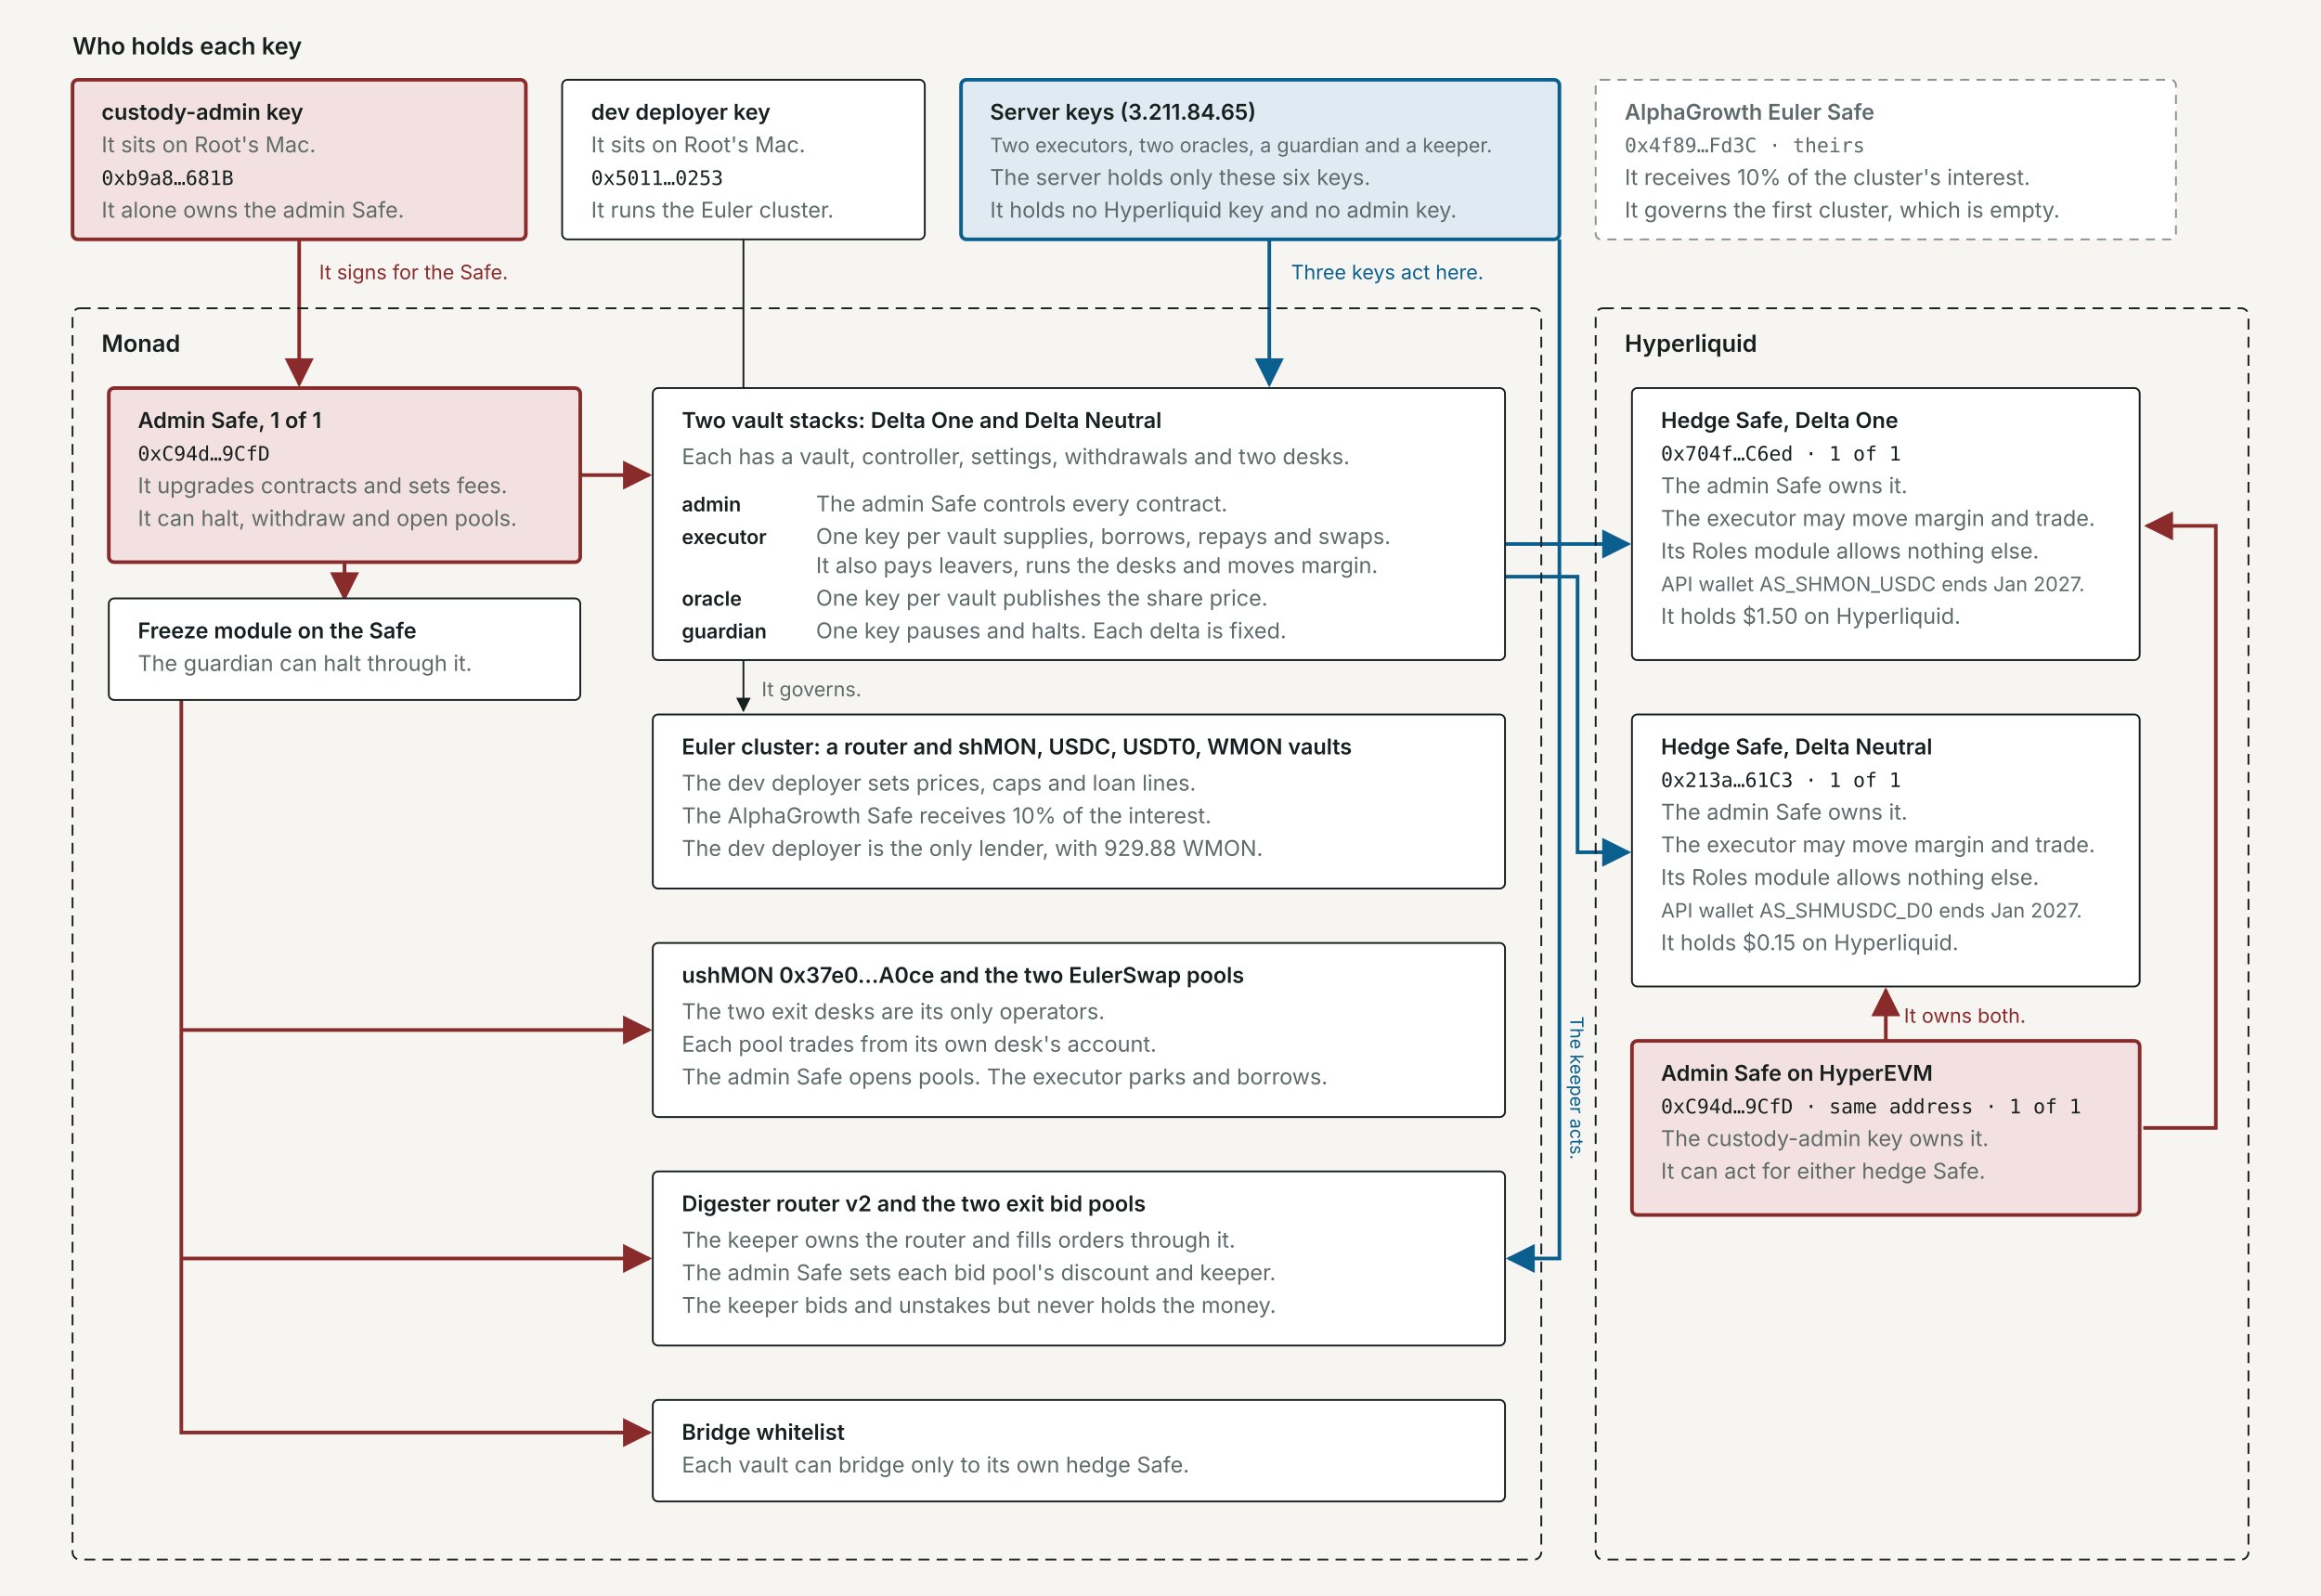
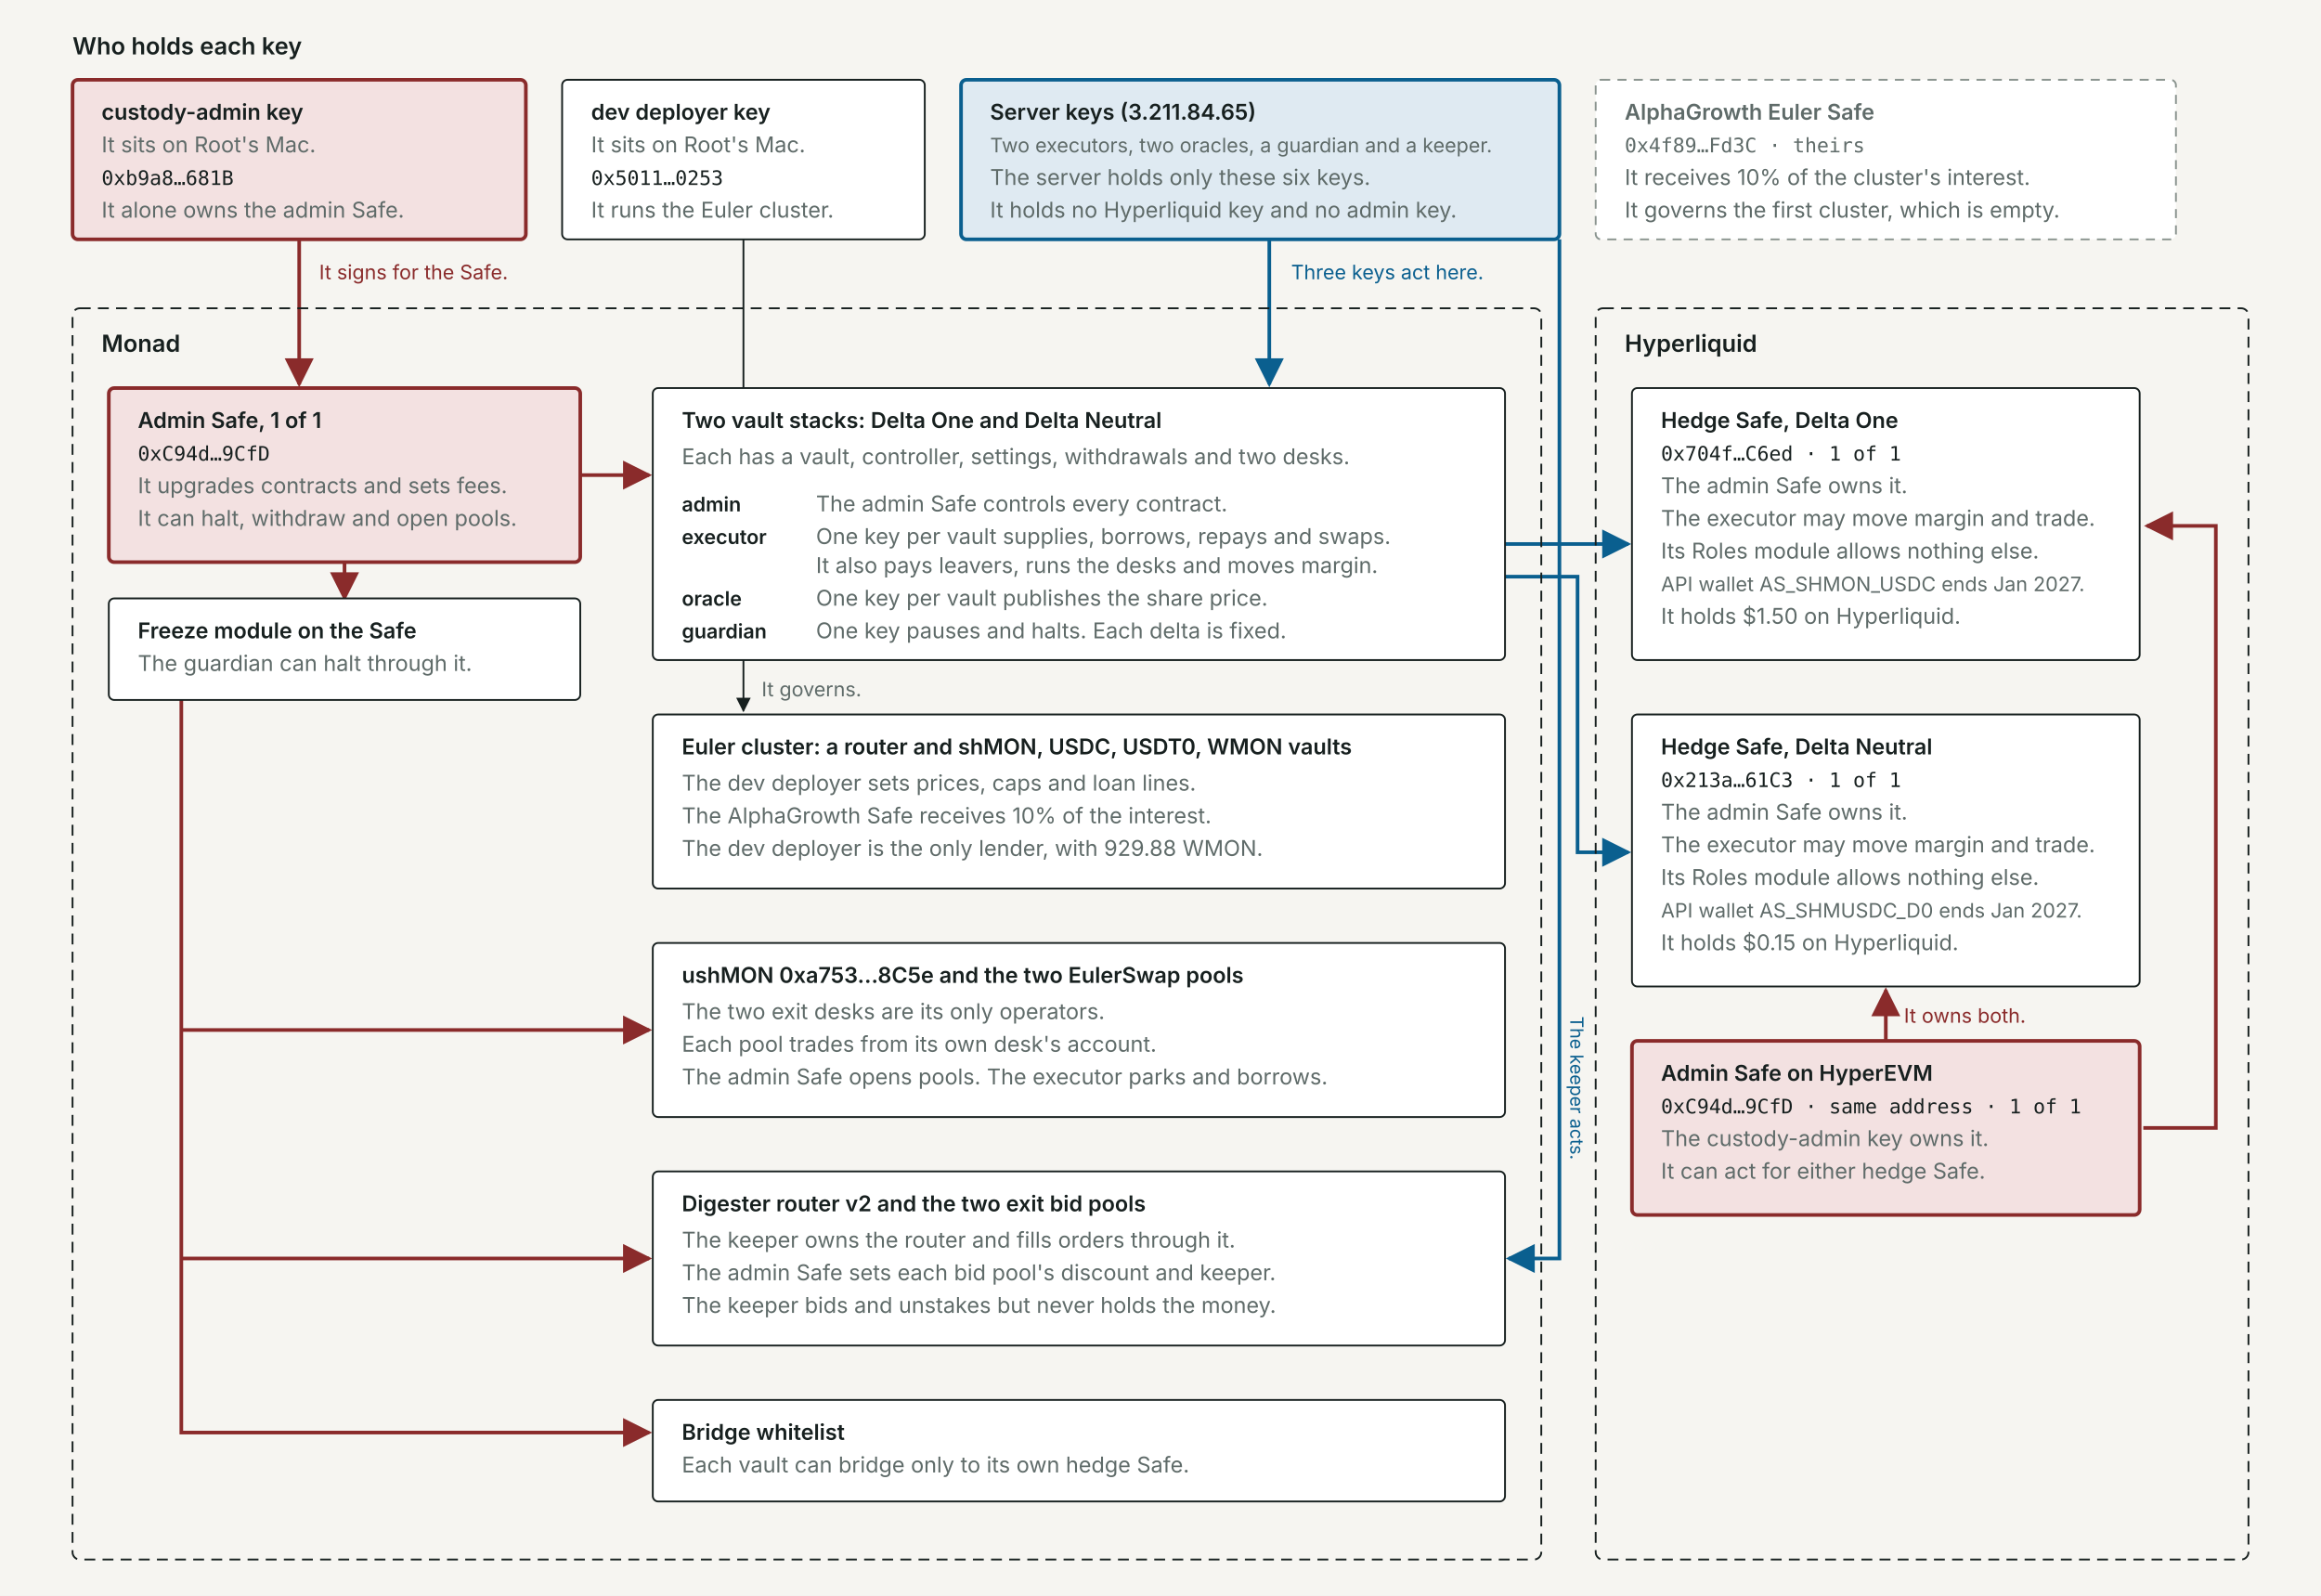
<svg xmlns="http://www.w3.org/2000/svg" width="1280" height="880" viewBox="0 0 1280 880" role="img" aria-label="Who controls the two shMON vaults: one admin key behind a one-of-one Safe controls every contract on Monad and owns both hedge Safes on HyperEVM; the server's executor keys move money inside the strategies and the hedges; the oracle keys publish NAV; the guardian key pauses; the deployer key governs the Euler cluster; the keeper key fills the digester, runs the shMON arbitrage and runs the exit bid pools." style="color:#17201f">
  <rect x="0" y="0" width="1280" height="880" fill="#f6f5f1" />
  <defs>
    <marker id="arrow" viewBox="0 0 10 10" refX="9" refY="5" markerWidth="8" markerHeight="8" orient="auto-start-reverse">
      <path d="M0,0 L10,5 L0,10 z" fill="#17201f" />
    </marker>
    <marker id="arrow-admin" viewBox="0 0 10 10" refX="9" refY="5" markerWidth="8" markerHeight="8" orient="auto-start-reverse">
      <path d="M0,0 L10,5 L0,10 z" fill="#8a2b2b" />
    </marker>
    <marker id="arrow-bot" viewBox="0 0 10 10" refX="9" refY="5" markerWidth="8" markerHeight="8" orient="auto-start-reverse">
      <path d="M0,0 L10,5 L0,10 z" fill="#0a5f8f" />
    </marker>
  </defs>
  <g font-family="IBM Plex Sans, system-ui, -apple-system, Segoe UI, sans-serif" font-size="12" fill="#17201f">
    <g id="lines">
      <line x1="165" y1="132" x2="165" y2="212" stroke="#8a2b2b" stroke-width="2" marker-end="url(#arrow-admin)" />
      <line x1="320" y1="262" x2="358" y2="262" stroke="#8a2b2b" stroke-width="2" marker-end="url(#arrow-admin)" />
      <path d="M190,310 V330" fill="none" stroke="#8a2b2b" stroke-width="2" marker-end="url(#arrow-admin)" />
      <path d="M100,386 V790 H358" fill="none" stroke="#8a2b2b" stroke-width="2" marker-end="url(#arrow-admin)" />
      <path d="M100,568 H358" fill="none" stroke="#8a2b2b" stroke-width="2" marker-end="url(#arrow-admin)" />
      <path d="M100,694 H358" fill="none" stroke="#8a2b2b" stroke-width="2" marker-end="url(#arrow-admin)" />
      <path d="M700,132 V212" fill="none" stroke="#0a5f8f" stroke-width="2" marker-end="url(#arrow-bot)" />
      <path d="M860,132 V694 H832" fill="none" stroke="#0a5f8f" stroke-width="2" marker-end="url(#arrow-bot)" />
      <path d="M410,132 V392" fill="none" stroke="#17201f" marker-end="url(#arrow)" />
      <path d="M830,300 H898" fill="none" stroke="#0a5f8f" stroke-width="2" marker-end="url(#arrow-bot)" />
      <path d="M830,318 H870 V470 H898" fill="none" stroke="#0a5f8f" stroke-width="2" marker-end="url(#arrow-bot)" />
      <path d="M1040,574 V546" fill="none" stroke="#8a2b2b" stroke-width="2" marker-end="url(#arrow-admin)" />
      <path d="M1182,622 H1222 V290 H1184" fill="none" stroke="#8a2b2b" stroke-width="2" marker-end="url(#arrow-admin)" />
    </g>
    <text x="40" y="30" font-weight="600" font-size="13">Who holds each key</text>
    <rect x="40" y="44" width="250" height="88" rx="3" fill="#f3e1e1" stroke="#8a2b2b" stroke-width="2" />
    <text x="56" y="66" font-weight="600">custody-admin key</text>
    <text x="56" y="84" fill="#5f6b69">It sits on Root's Mac.</text>
    <text x="56" y="102" font-family="IBM Plex Mono, Menlo, monospace" font-size="11">0xb9a8…681B</text>
    <text x="56" y="120" fill="#5f6b69">It alone owns the admin Safe.</text>
    <rect x="310" y="44" width="200" height="88" rx="3" fill="#ffffff" stroke="#17201f" />
    <text x="326" y="66" font-weight="600">dev deployer key</text>
    <text x="326" y="84" fill="#5f6b69">It sits on Root's Mac.</text>
    <text x="326" y="102" font-family="IBM Plex Mono, Menlo, monospace" font-size="11">0x5011…0253</text>
    <text x="326" y="120" fill="#5f6b69">It runs the Euler cluster.</text>
    <rect x="530" y="44" width="330" height="88" rx="3" fill="#dfeaf2" stroke="#0a5f8f" stroke-width="2" />
    <text x="546" y="66" font-weight="600">Server keys (3.211.84.65)</text>
    <text x="546" y="84" fill="#5f6b69" font-size="11">Two executors, two oracles, a guardian and a keeper.</text>
    <text x="546" y="102" fill="#5f6b69">The server holds only these six keys.</text>
    <text x="546" y="120" fill="#5f6b69">It holds no Hyperliquid key and no admin key.</text>
    <rect x="880" y="44" width="320" height="88" rx="3" fill="#ffffff" stroke="#8a948f" stroke-dasharray="5 4" />
    <text x="896" y="66" font-weight="600" fill="#5f6b69">AlphaGrowth Euler Safe</text>
    <text x="896" y="84" fill="#5f6b69" font-family="IBM Plex Mono, Menlo, monospace" font-size="11">0x4f89…Fd3C · theirs</text>
    <text x="896" y="102" fill="#5f6b69">It receives 10% of the cluster's interest.</text>
    <text x="896" y="120" fill="#5f6b69">It governs the first cluster, which is empty.</text>
    <text x="176" y="154" fill="#8a2b2b" font-size="11">It signs for the Safe.</text>
    <text x="712" y="154" fill="#0a5f8f" font-size="11">Three keys act here.</text>
    <text x="420" y="384" fill="#5f6b69" font-size="11">It governs.</text>
    <text x="866" y="600" fill="#0a5f8f" font-size="10" text-anchor="middle" transform="rotate(90 866 600)">The keeper acts.</text>
    <text x="1050" y="564" fill="#8a2b2b" font-size="11">It owns both.</text>
    <rect x="40" y="170" width="810" height="690" rx="4" fill="none" stroke="#17201f" stroke-dasharray="6 4" />
    <text x="56" y="194" font-weight="600" font-size="13">Monad</text>
    <rect x="60" y="214" width="260" height="96" rx="3" fill="#f3e1e1" stroke="#8a2b2b" stroke-width="2" />
    <text x="76" y="236" font-weight="600">Admin Safe, 1 of 1</text>
    <text x="76" y="254" font-family="IBM Plex Mono, Menlo, monospace" font-size="11">0xC94d…9CfD</text>
    <text x="76" y="272" fill="#5f6b69">It upgrades contracts and sets fees.</text>
    <text x="76" y="290" fill="#5f6b69">It can halt, withdraw and open pools.</text>
    <rect x="60" y="330" width="260" height="56" rx="3" fill="#ffffff" stroke="#17201f" />
    <text x="76" y="352" font-weight="600">Freeze module on the Safe</text>
    <text x="76" y="370" fill="#5f6b69">The guardian can halt through it.</text>
    <rect x="360" y="214" width="470" height="150" rx="3" fill="#ffffff" stroke="#17201f" />
    <text x="376" y="236" font-weight="600">Two vault stacks: Delta One and Delta Neutral</text>
    <text x="376" y="256" fill="#5f6b69">Each has a vault, controller, settings, withdrawals and two desks.</text>
    <text x="376" y="282" font-weight="600" font-size="11">admin</text>
    <text x="450" y="282" fill="#5f6b69">The admin Safe controls every contract.</text>
    <text x="376" y="300" font-weight="600" font-size="11">executor</text>
    <text x="450" y="300" fill="#5f6b69">One key per vault supplies, borrows, repays and swaps.</text>
    <text x="450" y="316" fill="#5f6b69">It also pays leavers, runs the desks and moves margin.</text>
    <text x="376" y="334" font-weight="600" font-size="11">oracle</text>
    <text x="450" y="334" fill="#5f6b69">One key per vault publishes the share price.</text>
    <text x="376" y="352" font-weight="600" font-size="11">guardian</text>
    <text x="450" y="352" fill="#5f6b69">One key pauses and halts. Each delta is fixed.</text>
    <rect x="360" y="394" width="470" height="96" rx="3" fill="#ffffff" stroke="#17201f" />
    <text x="376" y="416" font-weight="600">Euler cluster: a router and shMON, USDC, USDT0, WMON vaults</text>
    <text x="376" y="436" fill="#5f6b69">The dev deployer sets prices, caps and loan lines.</text>
    <text x="376" y="454" fill="#5f6b69">The AlphaGrowth Safe receives 10% of the interest.</text>
    <text x="376" y="472" fill="#5f6b69">The dev deployer is the only lender, with 929.88 WMON.</text>
    <rect x="360" y="520" width="470" height="96" rx="3" fill="#ffffff" stroke="#17201f" />
-     <text x="376" y="542" font-weight="600">ushMON 0x37e0…A0ce and the two EulerSwap pools</text>
+     <text x="376" y="542" font-weight="600">ushMON 0xa753…8C5e and the two EulerSwap pools</text>
    <text x="376" y="562" fill="#5f6b69">The two exit desks are its only operators.</text>
    <text x="376" y="580" fill="#5f6b69">Each pool trades from its own desk's account.</text>
    <text x="376" y="598" fill="#5f6b69">The admin Safe opens pools. The executor parks and borrows.</text>
    <rect x="360" y="646" width="470" height="96" rx="3" fill="#ffffff" stroke="#17201f" />
    <text x="376" y="668" font-weight="600">Digester router v2 and the two exit bid pools</text>
    <text x="376" y="688" fill="#5f6b69">The keeper owns the router and fills orders through it.</text>
    <text x="376" y="706" fill="#5f6b69">The admin Safe sets each bid pool's discount and keeper.</text>
    <text x="376" y="724" fill="#5f6b69">The keeper bids and unstakes but never holds the money.</text>
    <rect x="360" y="772" width="470" height="56" rx="3" fill="#ffffff" stroke="#17201f" />
    <text x="376" y="794" font-weight="600">Bridge whitelist</text>
    <text x="376" y="812" fill="#5f6b69">Each vault can bridge only to its own hedge Safe.</text>
    <rect x="880" y="170" width="360" height="690" rx="4" fill="none" stroke="#17201f" stroke-dasharray="6 4" />
    <text x="896" y="194" font-weight="600" font-size="13">Hyperliquid</text>
    <rect x="900" y="214" width="280" height="150" rx="3" fill="#ffffff" stroke="#17201f" />
    <text x="916" y="236" font-weight="600">Hedge Safe, Delta One</text>
    <text x="916" y="254" font-family="IBM Plex Mono, Menlo, monospace" font-size="11">0x704f…C6ed · 1 of 1</text>
    <text x="916" y="272" fill="#5f6b69">The admin Safe owns it.</text>
    <text x="916" y="290" fill="#5f6b69">The executor may move margin and trade.</text>
    <text x="916" y="308" fill="#5f6b69">Its Roles module allows nothing else.</text>
    <text x="916" y="326" fill="#5f6b69" font-size="11">API wallet AS_SHMON_USDC ends Jan 2027.</text>
    <text x="916" y="344" fill="#5f6b69">It holds $1.50 on Hyperliquid.</text>
    <rect x="900" y="394" width="280" height="150" rx="3" fill="#ffffff" stroke="#17201f" />
    <text x="916" y="416" font-weight="600">Hedge Safe, Delta Neutral</text>
    <text x="916" y="434" font-family="IBM Plex Mono, Menlo, monospace" font-size="11">0x213a…61C3 · 1 of 1</text>
    <text x="916" y="452" fill="#5f6b69">The admin Safe owns it.</text>
    <text x="916" y="470" fill="#5f6b69">The executor may move margin and trade.</text>
    <text x="916" y="488" fill="#5f6b69">Its Roles module allows nothing else.</text>
    <text x="916" y="506" fill="#5f6b69" font-size="11">API wallet AS_SHMUSDC_D0 ends Jan 2027.</text>
    <text x="916" y="524" fill="#5f6b69">It holds $0.15 on Hyperliquid.</text>
    <rect x="900" y="574" width="280" height="96" rx="3" fill="#f3e1e1" stroke="#8a2b2b" stroke-width="2" />
    <text x="916" y="596" font-weight="600">Admin Safe on HyperEVM</text>
    <text x="916" y="614" font-family="IBM Plex Mono, Menlo, monospace" font-size="11">0xC94d…9CfD · same address · 1 of 1</text>
    <text x="916" y="632" fill="#5f6b69">The custody-admin key owns it.</text>
    <text x="916" y="650" fill="#5f6b69">It can act for either hedge Safe.</text>
  </g>
</svg>
